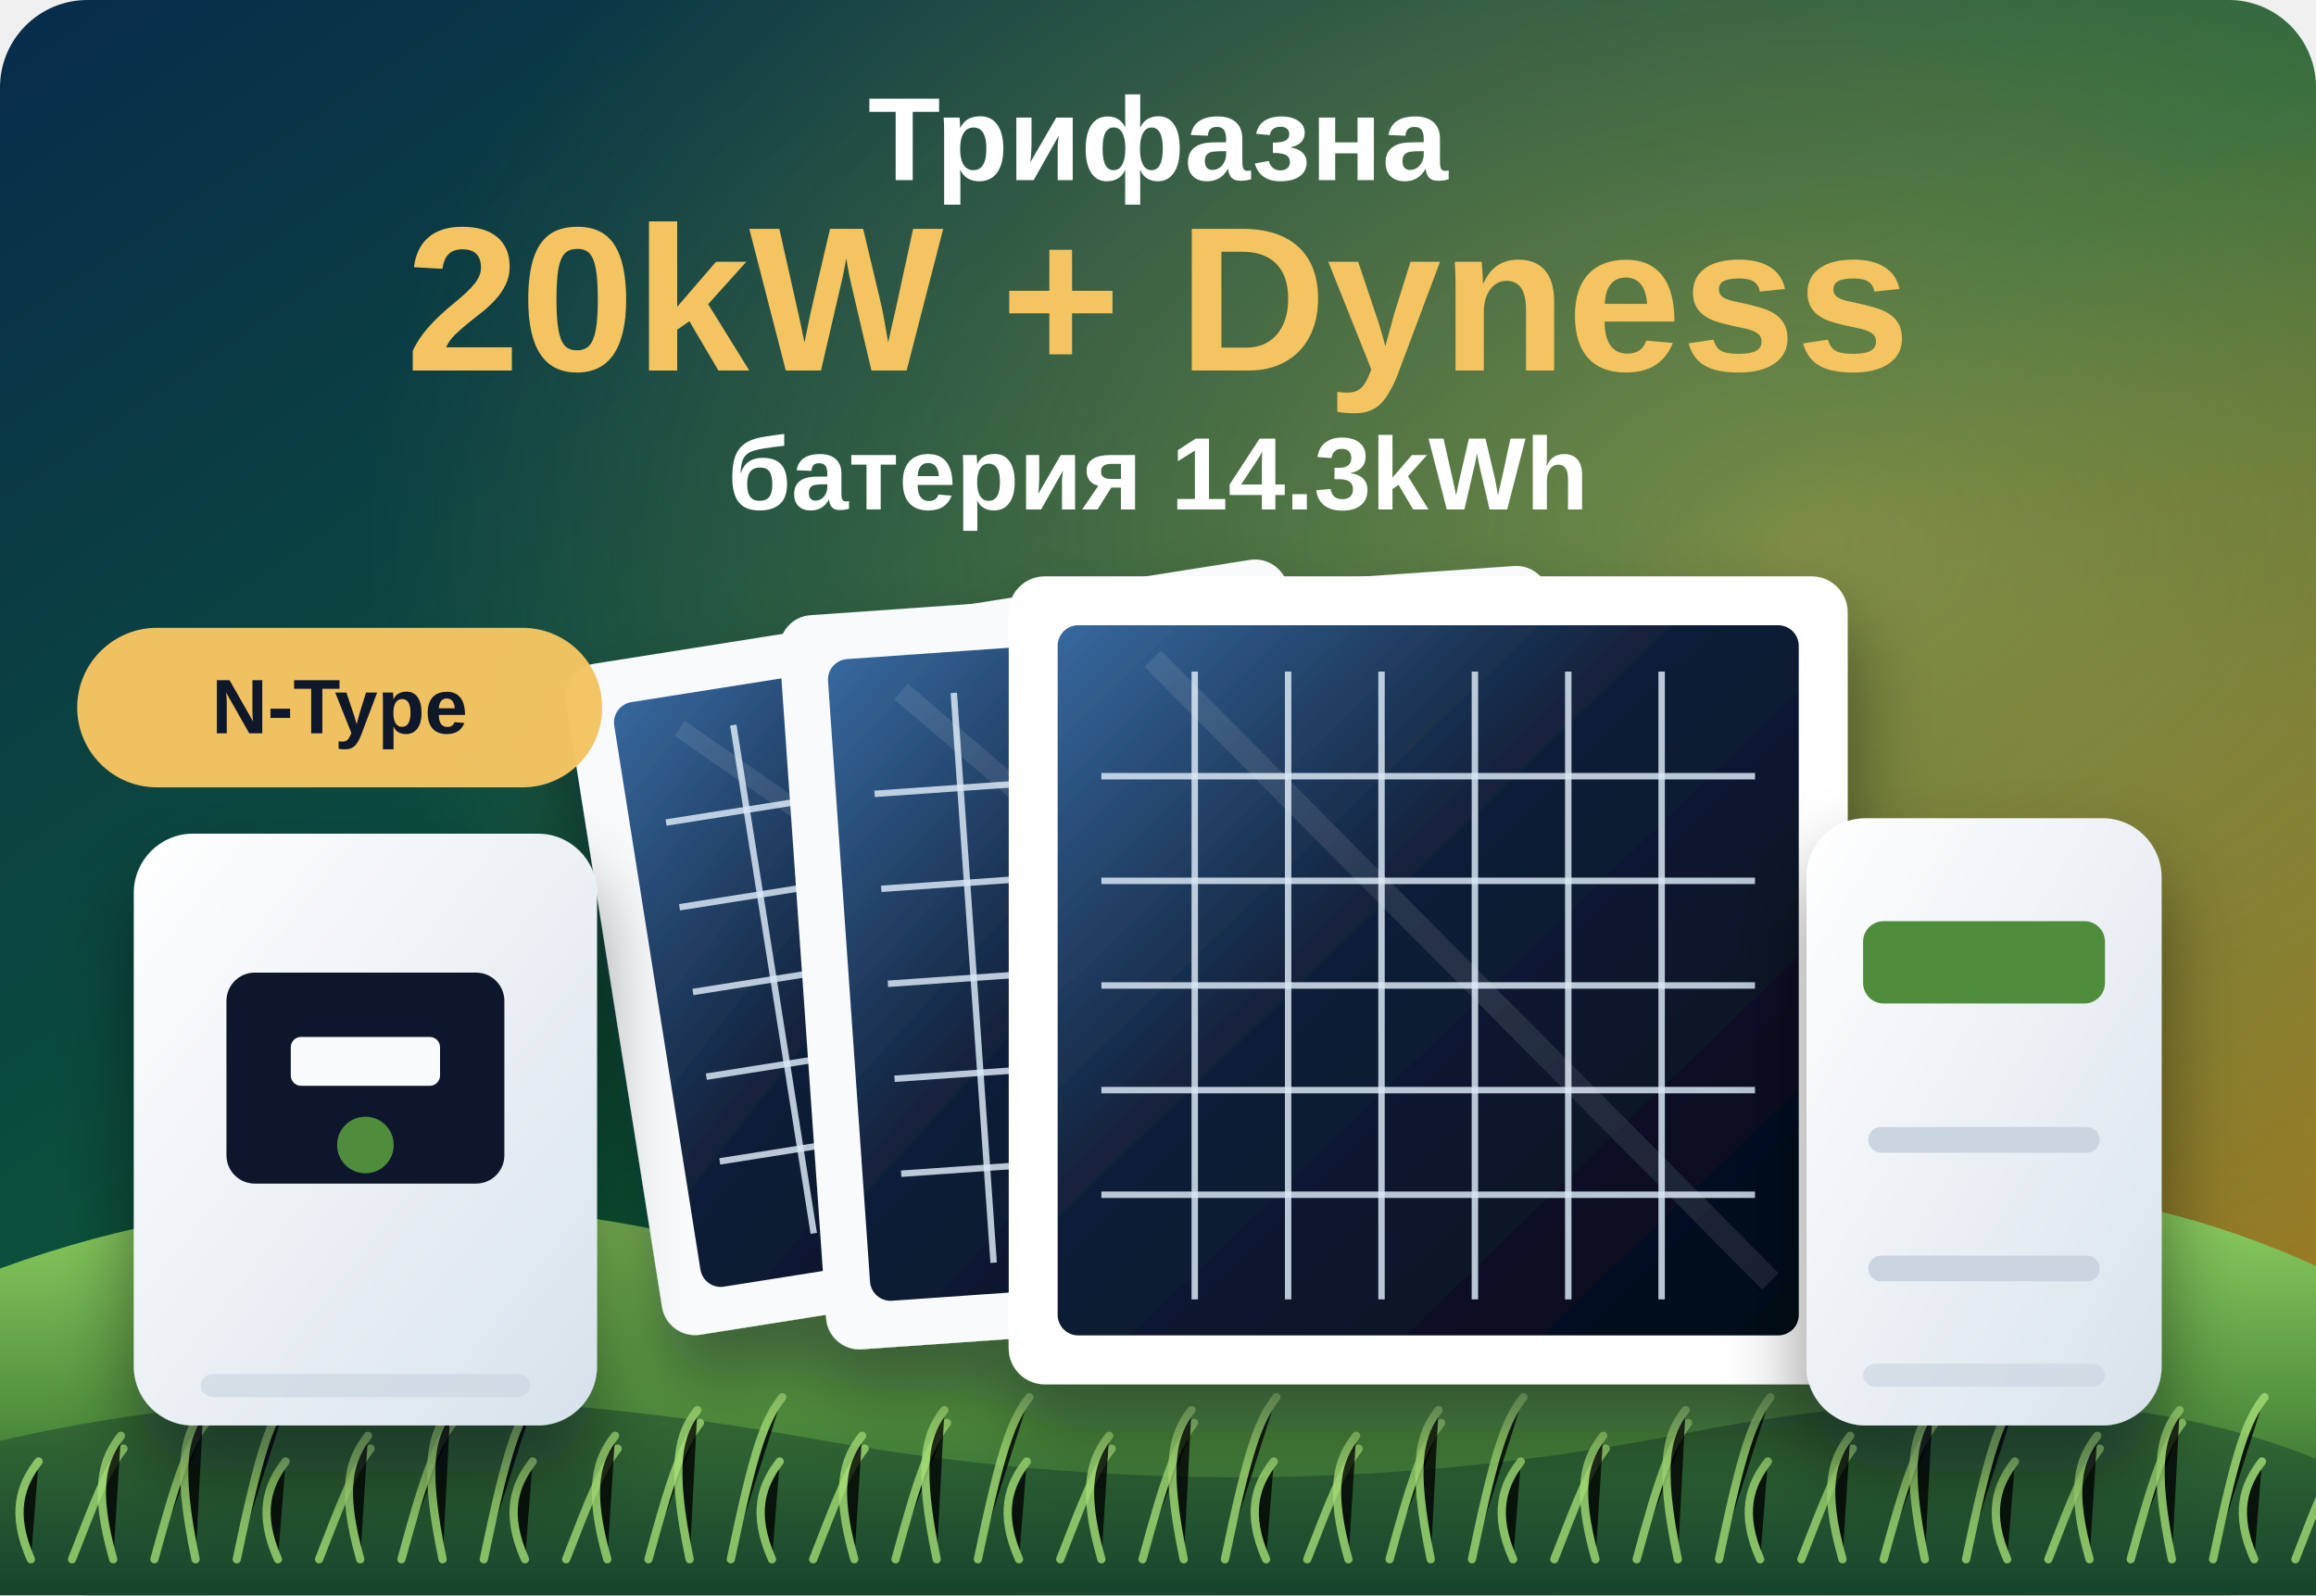
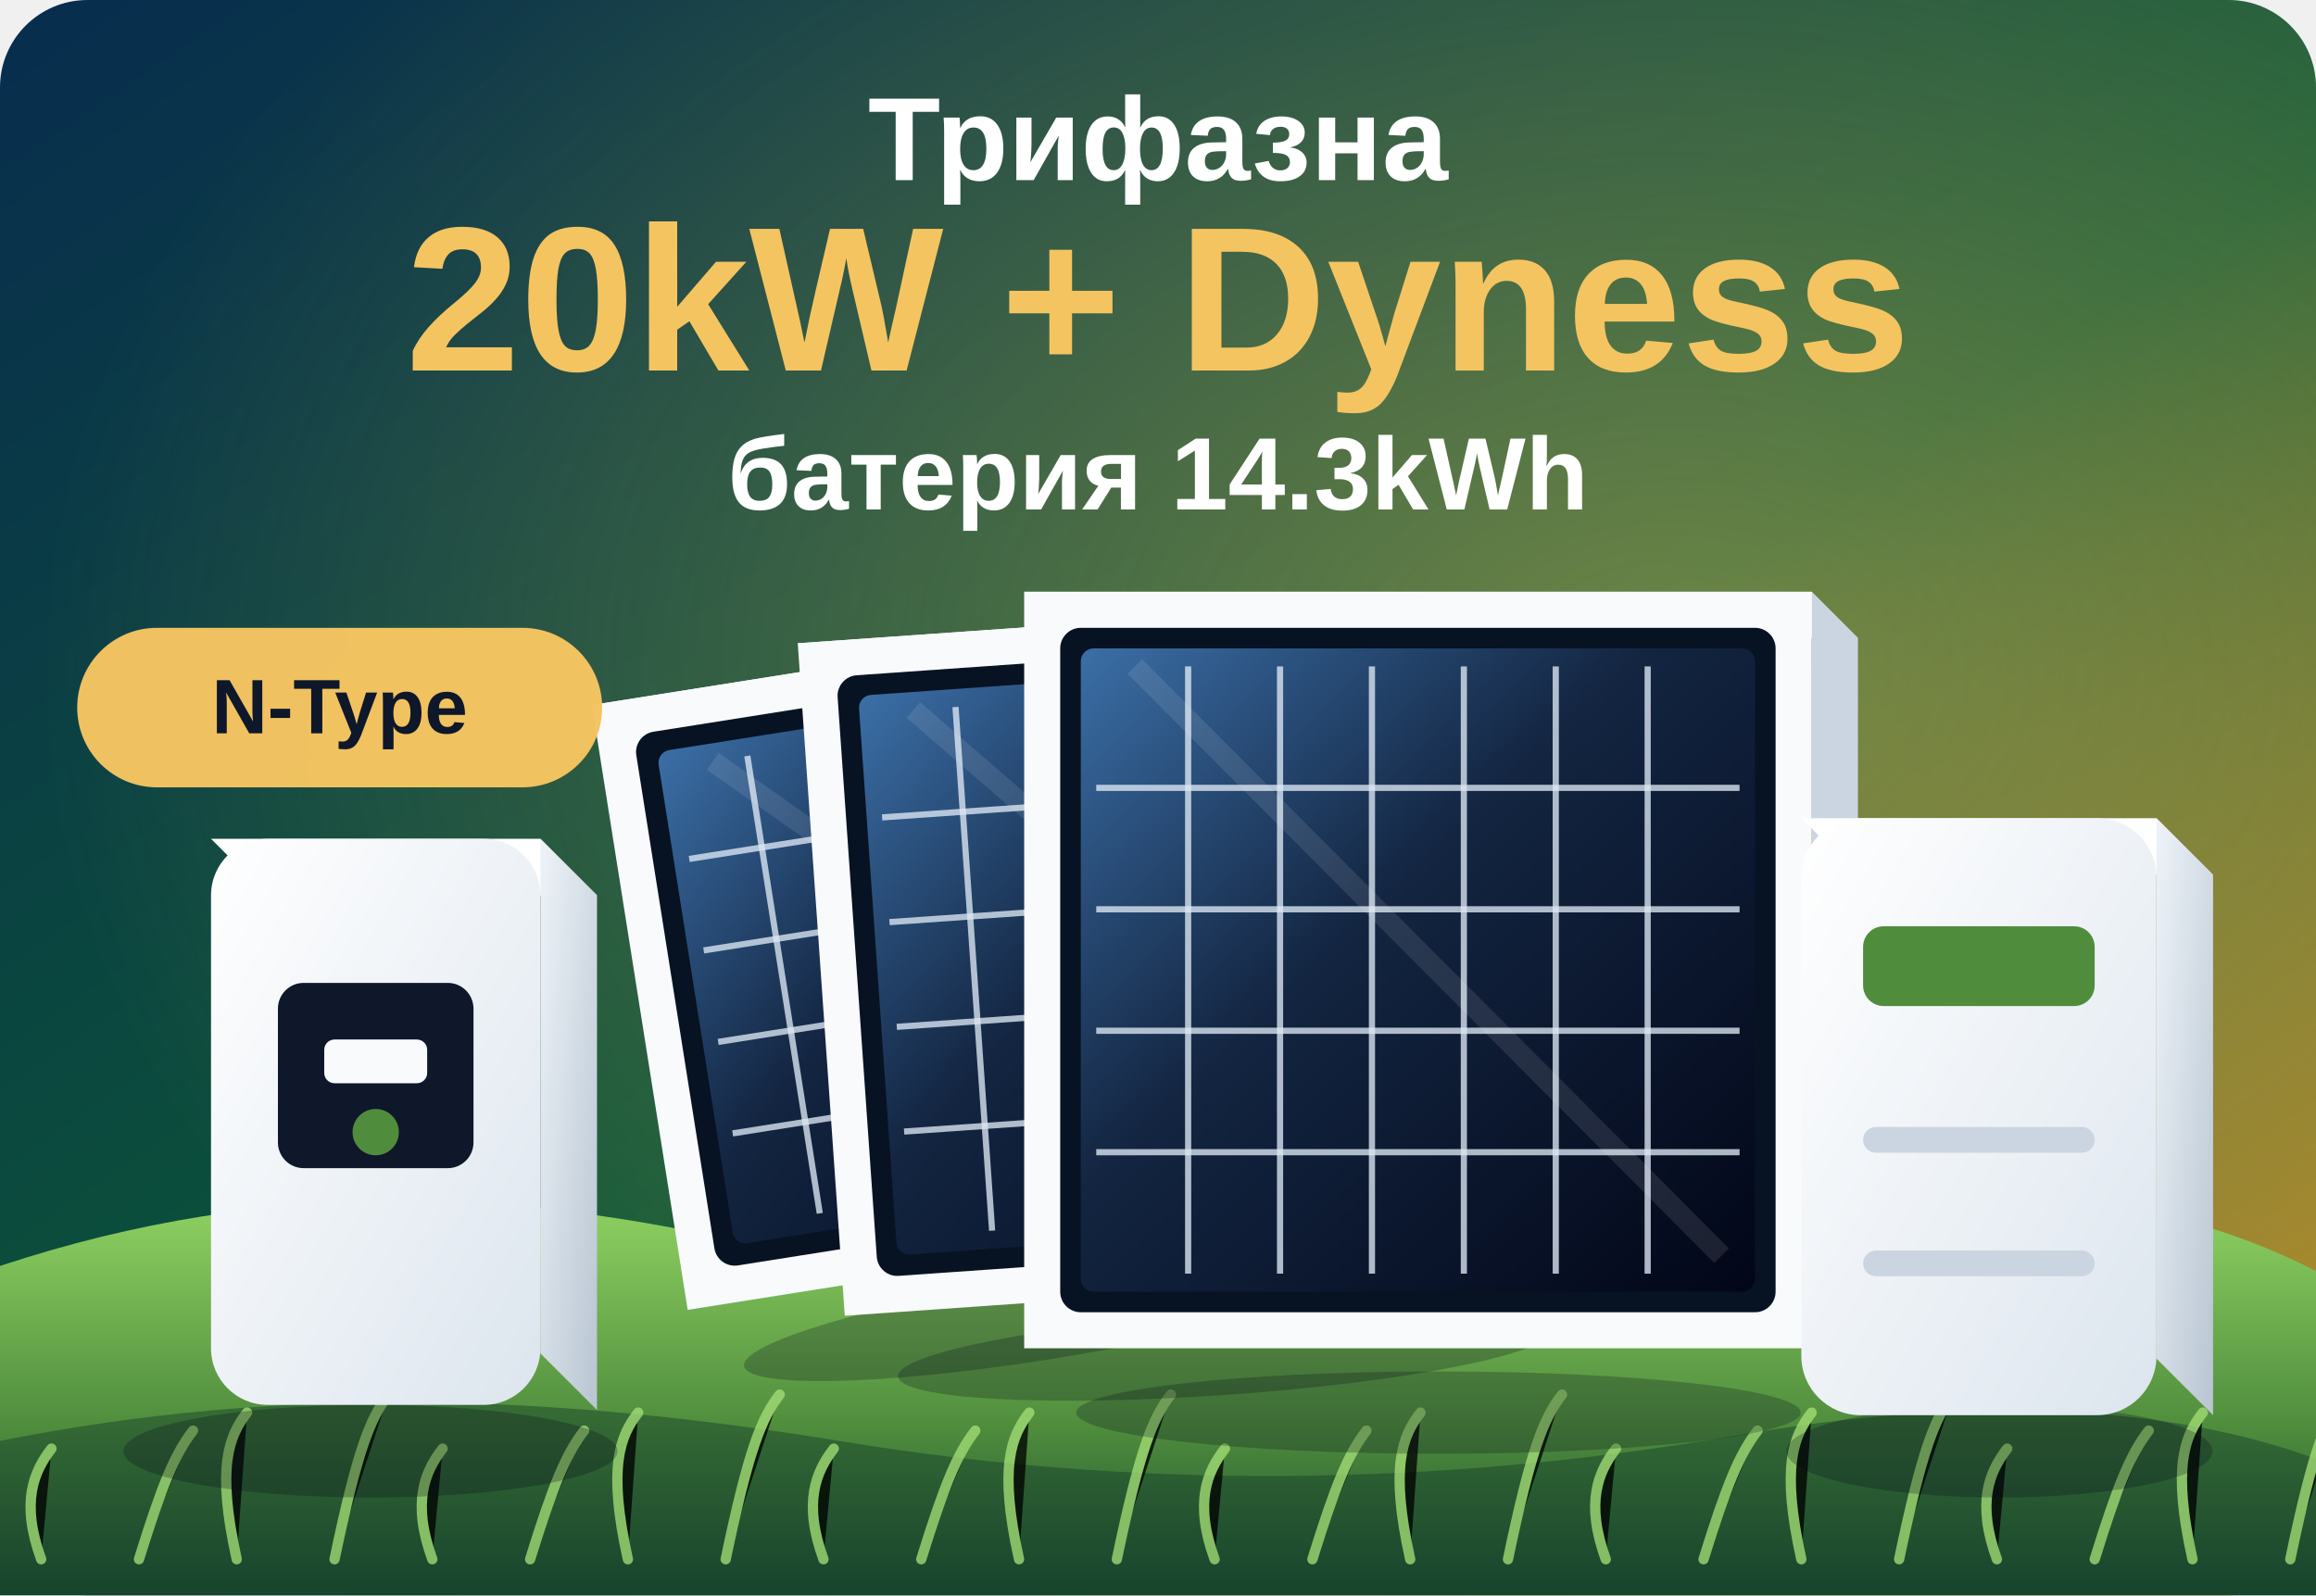
<svg xmlns="http://www.w3.org/2000/svg" width="900" height="620" viewBox="0 0 900 620" role="img" aria-label="Трифазна 20kW Dyness 14.3kWh">
  <defs>
-     <linearGradient id="sky" x1="0" y1="0" x2="1" y2="1">
-       <stop offset="0" stop-color="#082B4B" />
-       <stop offset=".52" stop-color="#0D5A38" />
-       <stop offset="1" stop-color="#B47B18" />
+     <linearGradient id="bg" x1="0" y1="0" x2="1" y2="1">
+       <stop offset="0" stop-color="#082C4E" />
+       <stop offset=".55" stop-color="#0C5836" />
+       <stop offset="1" stop-color="#C38A22" />
    </linearGradient>
-     <radialGradient id="goldGlow" cx=".78" cy=".34" r=".62">
-       <stop offset="0" stop-color="#F7C75B" stop-opacity=".45" />
-       <stop offset="1" stop-color="#F7C75B" stop-opacity="0" />
+     <radialGradient id="warm" cx=".72" cy=".42" r=".7">
+       <stop offset="0" stop-color="#F5C45E" stop-opacity=".42" />
+       <stop offset="1" stop-color="#F5C45E" stop-opacity="0" />
    </radialGradient>
-     <linearGradient id="glass" x1="0" y1="0" x2="1" y2="1">
-       <stop offset="0" stop-color="#37699F" />
-       <stop offset=".42" stop-color="#111F38" />
+     <linearGradient id="panelGlass" x1="0" y1="0" x2="1" y2="1">
+       <stop offset="0" stop-color="#3B6FA7" />
+       <stop offset=".42" stop-color="#132541" />
      <stop offset="1" stop-color="#020617" />
    </linearGradient>
-     <linearGradient id="device" x1="0" y1="0" x2="1" y2="1">
+     <linearGradient id="deviceFront" x1="0" y1="0" x2="1" y2="1">
      <stop offset="0" stop-color="#FFFFFF" />
-       <stop offset="1" stop-color="#D8E2EC" />
+       <stop offset="1" stop-color="#DCE5EE" />
+     </linearGradient>
+     <linearGradient id="deviceSide" x1="0" y1="0" x2="1" y2="1">
+       <stop offset="0" stop-color="#EEF3F8" />
+       <stop offset="1" stop-color="#B8C5D2" />
    </linearGradient>
    <linearGradient id="grass" x1="0" y1="0" x2="0" y2="1">
      <stop offset="0" stop-color="#91D363" />
      <stop offset=".58" stop-color="#4F8D3D" />
      <stop offset="1" stop-color="#17482F" />
    </linearGradient>
-     <filter id="shadow" x="-25%" y="-25%" width="150%" height="160%">
-       <feDropShadow dx="0" dy="18" stdDeviation="15" flood-color="#020617" flood-opacity=".45" />
-     </filter>
  </defs>
-   <rect width="900" height="620" rx="34" fill="url(#sky)" />
-   <rect width="900" height="620" rx="34" fill="url(#goldGlow)" />
-   <path class="offer-grass" d="M0 493c96 -35 190 -33 300 -5 125 31 219 28 333 -7 100 -31 188 -25 267 11v128H0z" fill="url(#grass)" />
-   <path class="offer-grass" d="M0 560c103 -24 208 -20 315 -1 116 21 228 20 340 -2 102 -20 184 -15 245 10v53H0z" fill="#143F2A" opacity=".48" />
-   <path d="M12 606c-8 -18 -4 -29 3 -38" stroke="#A6DF76" stroke-width="3.2" stroke-linecap="round" opacity=".78" />
-   <path d="M28 606c9 -23 13 -34 20 -43" stroke="#A6DF76" stroke-width="3.2" stroke-linecap="round" opacity=".78" />
-   <path d="M44 606c-8 -28 -4 -39 3 -48" stroke="#A6DF76" stroke-width="3.2" stroke-linecap="round" opacity=".78" />
-   <path d="M60 606c9 -33 13 -44 20 -53" stroke="#A6DF76" stroke-width="3.2" stroke-linecap="round" opacity=".78" />
-   <path d="M76 606c-8 -38 -4 -49 3 -58" stroke="#A6DF76" stroke-width="3.2" stroke-linecap="round" opacity=".78" />
-   <path d="M92 606c9 -43 13 -54 20 -63" stroke="#A6DF76" stroke-width="3.2" stroke-linecap="round" opacity=".78" />
-   <path d="M108 606c-8 -18 -4 -29 3 -38" stroke="#A6DF76" stroke-width="3.2" stroke-linecap="round" opacity=".78" />
-   <path d="M124 606c9 -23 13 -34 20 -43" stroke="#A6DF76" stroke-width="3.2" stroke-linecap="round" opacity=".78" />
-   <path d="M140 606c-8 -28 -4 -39 3 -48" stroke="#A6DF76" stroke-width="3.2" stroke-linecap="round" opacity=".78" />
-   <path d="M156 606c9 -33 13 -44 20 -53" stroke="#A6DF76" stroke-width="3.2" stroke-linecap="round" opacity=".78" />
-   <path d="M172 606c-8 -38 -4 -49 3 -58" stroke="#A6DF76" stroke-width="3.2" stroke-linecap="round" opacity=".78" />
-   <path d="M188 606c9 -43 13 -54 20 -63" stroke="#A6DF76" stroke-width="3.2" stroke-linecap="round" opacity=".78" />
-   <path d="M204 606c-8 -18 -4 -29 3 -38" stroke="#A6DF76" stroke-width="3.2" stroke-linecap="round" opacity=".78" />
-   <path d="M220 606c9 -23 13 -34 20 -43" stroke="#A6DF76" stroke-width="3.2" stroke-linecap="round" opacity=".78" />
-   <path d="M236 606c-8 -28 -4 -39 3 -48" stroke="#A6DF76" stroke-width="3.2" stroke-linecap="round" opacity=".78" />
-   <path d="M252 606c9 -33 13 -44 20 -53" stroke="#A6DF76" stroke-width="3.2" stroke-linecap="round" opacity=".78" />
-   <path d="M268 606c-8 -38 -4 -49 3 -58" stroke="#A6DF76" stroke-width="3.2" stroke-linecap="round" opacity=".78" />
-   <path d="M284 606c9 -43 13 -54 20 -63" stroke="#A6DF76" stroke-width="3.2" stroke-linecap="round" opacity=".78" />
-   <path d="M300 606c-8 -18 -4 -29 3 -38" stroke="#A6DF76" stroke-width="3.2" stroke-linecap="round" opacity=".78" />
-   <path d="M316 606c9 -23 13 -34 20 -43" stroke="#A6DF76" stroke-width="3.2" stroke-linecap="round" opacity=".78" />
-   <path d="M332 606c-8 -28 -4 -39 3 -48" stroke="#A6DF76" stroke-width="3.2" stroke-linecap="round" opacity=".78" />
-   <path d="M348 606c9 -33 13 -44 20 -53" stroke="#A6DF76" stroke-width="3.2" stroke-linecap="round" opacity=".78" />
-   <path d="M364 606c-8 -38 -4 -49 3 -58" stroke="#A6DF76" stroke-width="3.2" stroke-linecap="round" opacity=".78" />
-   <path d="M380 606c9 -43 13 -54 20 -63" stroke="#A6DF76" stroke-width="3.2" stroke-linecap="round" opacity=".78" />
-   <path d="M396 606c-8 -18 -4 -29 3 -38" stroke="#A6DF76" stroke-width="3.2" stroke-linecap="round" opacity=".78" />
-   <path d="M412 606c9 -23 13 -34 20 -43" stroke="#A6DF76" stroke-width="3.2" stroke-linecap="round" opacity=".78" />
-   <path d="M428 606c-8 -28 -4 -39 3 -48" stroke="#A6DF76" stroke-width="3.2" stroke-linecap="round" opacity=".78" />
-   <path d="M444 606c9 -33 13 -44 20 -53" stroke="#A6DF76" stroke-width="3.2" stroke-linecap="round" opacity=".78" />
-   <path d="M460 606c-8 -38 -4 -49 3 -58" stroke="#A6DF76" stroke-width="3.2" stroke-linecap="round" opacity=".78" />
-   <path d="M476 606c9 -43 13 -54 20 -63" stroke="#A6DF76" stroke-width="3.2" stroke-linecap="round" opacity=".78" />
-   <path d="M492 606c-8 -18 -4 -29 3 -38" stroke="#A6DF76" stroke-width="3.2" stroke-linecap="round" opacity=".78" />
-   <path d="M508 606c9 -23 13 -34 20 -43" stroke="#A6DF76" stroke-width="3.2" stroke-linecap="round" opacity=".78" />
-   <path d="M524 606c-8 -28 -4 -39 3 -48" stroke="#A6DF76" stroke-width="3.2" stroke-linecap="round" opacity=".78" />
-   <path d="M540 606c9 -33 13 -44 20 -53" stroke="#A6DF76" stroke-width="3.2" stroke-linecap="round" opacity=".78" />
-   <path d="M556 606c-8 -38 -4 -49 3 -58" stroke="#A6DF76" stroke-width="3.2" stroke-linecap="round" opacity=".78" />
-   <path d="M572 606c9 -43 13 -54 20 -63" stroke="#A6DF76" stroke-width="3.2" stroke-linecap="round" opacity=".78" />
-   <path d="M588 606c-8 -18 -4 -29 3 -38" stroke="#A6DF76" stroke-width="3.2" stroke-linecap="round" opacity=".78" />
-   <path d="M604 606c9 -23 13 -34 20 -43" stroke="#A6DF76" stroke-width="3.2" stroke-linecap="round" opacity=".78" />
-   <path d="M620 606c-8 -28 -4 -39 3 -48" stroke="#A6DF76" stroke-width="3.2" stroke-linecap="round" opacity=".78" />
-   <path d="M636 606c9 -33 13 -44 20 -53" stroke="#A6DF76" stroke-width="3.2" stroke-linecap="round" opacity=".78" />
-   <path d="M652 606c-8 -38 -4 -49 3 -58" stroke="#A6DF76" stroke-width="3.2" stroke-linecap="round" opacity=".78" />
-   <path d="M668 606c9 -43 13 -54 20 -63" stroke="#A6DF76" stroke-width="3.2" stroke-linecap="round" opacity=".78" />
-   <path d="M684 606c-8 -18 -4 -29 3 -38" stroke="#A6DF76" stroke-width="3.2" stroke-linecap="round" opacity=".78" />
-   <path d="M700 606c9 -23 13 -34 20 -43" stroke="#A6DF76" stroke-width="3.2" stroke-linecap="round" opacity=".78" />
-   <path d="M716 606c-8 -28 -4 -39 3 -48" stroke="#A6DF76" stroke-width="3.2" stroke-linecap="round" opacity=".78" />
-   <path d="M732 606c9 -33 13 -44 20 -53" stroke="#A6DF76" stroke-width="3.2" stroke-linecap="round" opacity=".78" />
-   <path d="M748 606c-8 -38 -4 -49 3 -58" stroke="#A6DF76" stroke-width="3.2" stroke-linecap="round" opacity=".78" />
-   <path d="M764 606c9 -43 13 -54 20 -63" stroke="#A6DF76" stroke-width="3.2" stroke-linecap="round" opacity=".78" />
-   <path d="M780 606c-8 -18 -4 -29 3 -38" stroke="#A6DF76" stroke-width="3.2" stroke-linecap="round" opacity=".78" />
-   <path d="M796 606c9 -23 13 -34 20 -43" stroke="#A6DF76" stroke-width="3.2" stroke-linecap="round" opacity=".78" />
-   <path d="M812 606c-8 -28 -4 -39 3 -48" stroke="#A6DF76" stroke-width="3.2" stroke-linecap="round" opacity=".78" />
-   <path d="M828 606c9 -33 13 -44 20 -53" stroke="#A6DF76" stroke-width="3.2" stroke-linecap="round" opacity=".78" />
-   <path d="M844 606c-8 -38 -4 -49 3 -58" stroke="#A6DF76" stroke-width="3.2" stroke-linecap="round" opacity=".78" />
-   <path d="M860 606c9 -43 13 -54 20 -63" stroke="#A6DF76" stroke-width="3.2" stroke-linecap="round" opacity=".78" />
-   <path d="M876 606c-8 -18 -4 -29 3 -38" stroke="#A6DF76" stroke-width="3.2" stroke-linecap="round" opacity=".78" />
-   <path d="M892 606c9 -23 13 -34 20 -43" stroke="#A6DF76" stroke-width="3.2" stroke-linecap="round" opacity=".78" />
-   <path d="M908 606c-8 -28 -4 -39 3 -48" stroke="#A6DF76" stroke-width="3.2" stroke-linecap="round" opacity=".78" />
-   <path d="M924 606c9 -33 13 -44 20 -53" stroke="#A6DF76" stroke-width="3.2" stroke-linecap="round" opacity=".78" />
+   <rect width="900" height="620" rx="34" fill="url(#bg)" />
+   <rect width="900" height="620" rx="34" fill="url(#warm)" />
+   <path class="offer-grass" d="M0 492c106 -35 204 -31 310 -4 118 29 219 29 337 -5 102 -29 187 -23 253 11v126H0z" fill="url(#grass)" />
+   <path class="offer-grass" d="M0 560c110 -22 216 -18 326 0 115 19 232 18 348 -2 92 -16 169 -12 226 9v53H0z" fill="#143F2A" opacity=".48" />
+   <path d="M16 606c-8 -22 -3 -34 4 -43" stroke="#A6DF76" stroke-width="4" stroke-linecap="round" opacity=".76" />
+   <path d="M54 606c9 -29 14 -41 21 -50" stroke="#A6DF76" stroke-width="4" stroke-linecap="round" opacity=".76" />
+   <path d="M92 606c-8 -36 -3 -48 4 -57" stroke="#A6DF76" stroke-width="4" stroke-linecap="round" opacity=".76" />
+   <path d="M130 606c9 -43 14 -55 21 -64" stroke="#A6DF76" stroke-width="4" stroke-linecap="round" opacity=".76" />
+   <path d="M168 606c-8 -22 -3 -34 4 -43" stroke="#A6DF76" stroke-width="4" stroke-linecap="round" opacity=".76" />
+   <path d="M206 606c9 -29 14 -41 21 -50" stroke="#A6DF76" stroke-width="4" stroke-linecap="round" opacity=".76" />
+   <path d="M244 606c-8 -36 -3 -48 4 -57" stroke="#A6DF76" stroke-width="4" stroke-linecap="round" opacity=".76" />
+   <path d="M282 606c9 -43 14 -55 21 -64" stroke="#A6DF76" stroke-width="4" stroke-linecap="round" opacity=".76" />
+   <path d="M320 606c-8 -22 -3 -34 4 -43" stroke="#A6DF76" stroke-width="4" stroke-linecap="round" opacity=".76" />
+   <path d="M358 606c9 -29 14 -41 21 -50" stroke="#A6DF76" stroke-width="4" stroke-linecap="round" opacity=".76" />
+   <path d="M396 606c-8 -36 -3 -48 4 -57" stroke="#A6DF76" stroke-width="4" stroke-linecap="round" opacity=".76" />
+   <path d="M434 606c9 -43 14 -55 21 -64" stroke="#A6DF76" stroke-width="4" stroke-linecap="round" opacity=".76" />
+   <path d="M472 606c-8 -22 -3 -34 4 -43" stroke="#A6DF76" stroke-width="4" stroke-linecap="round" opacity=".76" />
+   <path d="M510 606c9 -29 14 -41 21 -50" stroke="#A6DF76" stroke-width="4" stroke-linecap="round" opacity=".76" />
+   <path d="M548 606c-8 -36 -3 -48 4 -57" stroke="#A6DF76" stroke-width="4" stroke-linecap="round" opacity=".76" />
+   <path d="M586 606c9 -43 14 -55 21 -64" stroke="#A6DF76" stroke-width="4" stroke-linecap="round" opacity=".76" />
+   <path d="M624 606c-8 -22 -3 -34 4 -43" stroke="#A6DF76" stroke-width="4" stroke-linecap="round" opacity=".76" />
+   <path d="M662 606c9 -29 14 -41 21 -50" stroke="#A6DF76" stroke-width="4" stroke-linecap="round" opacity=".76" />
+   <path d="M700 606c-8 -36 -3 -48 4 -57" stroke="#A6DF76" stroke-width="4" stroke-linecap="round" opacity=".76" />
+   <path d="M738 606c9 -43 14 -55 21 -64" stroke="#A6DF76" stroke-width="4" stroke-linecap="round" opacity=".76" />
+   <path d="M776 606c-8 -22 -3 -34 4 -43" stroke="#A6DF76" stroke-width="4" stroke-linecap="round" opacity=".76" />
+   <path d="M814 606c9 -29 14 -41 21 -50" stroke="#A6DF76" stroke-width="4" stroke-linecap="round" opacity=".76" />
+   <path d="M852 606c-8 -36 -3 -48 4 -57" stroke="#A6DF76" stroke-width="4" stroke-linecap="round" opacity=".76" />
+   <path d="M890 606c9 -43 14 -55 21 -64" stroke="#A6DF76" stroke-width="4" stroke-linecap="round" opacity=".76" />
  <g font-family="Arial, sans-serif" text-anchor="middle">
    <text x="450" y="70" font-size="46" font-weight="900" fill="#FFFFFF">Трифазна</text>
    <text x="450" y="144" font-size="80" font-weight="900" fill="#F4C461">20kW + Dyness</text>
    <text x="450" y="198" font-size="40" font-weight="900" fill="#FFFFFF">батерия 14.3kWh</text>
  </g>
-   <g class="solar-module" filter="url(#shadow)">
-     <g transform="translate(218 260) rotate(-9)">
-       <rect width="284" height="264" rx="13" fill="#F8FAFC" />
-       <rect x="17" y="17" width="250" height="230" rx="8" fill="url(#glass)" />
-       <line x1="62.714" y1="32" x2="62.714" y2="232" stroke="#D9E7F5" stroke-width="2.5" opacity=".84" />
-       <line x1="94.429" y1="32" x2="94.429" y2="232" stroke="#D9E7F5" stroke-width="2.5" opacity=".84" />
-       <line x1="126.143" y1="32" x2="126.143" y2="232" stroke="#D9E7F5" stroke-width="2.5" opacity=".84" />
-       <line x1="157.857" y1="32" x2="157.857" y2="232" stroke="#D9E7F5" stroke-width="2.5" opacity=".84" />
-       <line x1="189.571" y1="32" x2="189.571" y2="232" stroke="#D9E7F5" stroke-width="2.5" opacity=".84" />
-       <line x1="221.286" y1="32" x2="221.286" y2="232" stroke="#D9E7F5" stroke-width="2.5" opacity=".84" />
-       <line x1="31" y1="65.333" x2="253" y2="65.333" stroke="#D9E7F5" stroke-width="2.5" opacity=".84" />
-       <line x1="31" y1="98.667" x2="253" y2="98.667" stroke="#D9E7F5" stroke-width="2.5" opacity=".84" />
-       <line x1="31" y1="132" x2="253" y2="132" stroke="#D9E7F5" stroke-width="2.5" opacity=".84" />
-       <line x1="31" y1="165.333" x2="253" y2="165.333" stroke="#D9E7F5" stroke-width="2.5" opacity=".84" />
-       <line x1="31" y1="198.667" x2="253" y2="198.667" stroke="#D9E7F5" stroke-width="2.5" opacity=".84" />
-       <path d="M42 30L248 228" stroke="#FFFFFF" stroke-width="7" opacity=".1" />
+   <g class="solar-module">
+     <g class="panel-3d" transform="translate(230 274) rotate(-9)">
+       <ellipse cx="136" cy="263" rx="117.76" ry="16" fill="#020617" opacity=".24" />
+       <polygon points="18,18 274,18 256,0 0,0" fill="#FFFFFF" />
+       <polygon points="256,0 274,18 274,256 256,238" fill="#CBD5E1" />
+       <polygon points="0,0 256,0 256,238 0,238" fill="#F8FAFC" />
+       <rect x="14" y="14" width="228" height="210" rx="8" fill="#071322" />
+       <rect x="22" y="22" width="212" height="194" rx="5" fill="url(#panelGlass)" />
+       <line x1="56.571" y1="29" x2="56.571" y2="209" stroke="#DCE8F4" stroke-width="2.4" opacity=".78" />
+       <line x1="85.143" y1="29" x2="85.143" y2="209" stroke="#DCE8F4" stroke-width="2.4" opacity=".78" />
+       <line x1="113.714" y1="29" x2="113.714" y2="209" stroke="#DCE8F4" stroke-width="2.4" opacity=".78" />
+       <line x1="142.286" y1="29" x2="142.286" y2="209" stroke="#DCE8F4" stroke-width="2.4" opacity=".78" />
+       <line x1="170.857" y1="29" x2="170.857" y2="209" stroke="#DCE8F4" stroke-width="2.4" opacity=".78" />
+       <line x1="199.429" y1="29" x2="199.429" y2="209" stroke="#DCE8F4" stroke-width="2.4" opacity=".78" />
+       <line x1="28" y1="65" x2="228" y2="65" stroke="#DCE8F4" stroke-width="2.4" opacity=".78" />
+       <line x1="28" y1="101" x2="228" y2="101" stroke="#DCE8F4" stroke-width="2.4" opacity=".78" />
+       <line x1="28" y1="137" x2="228" y2="137" stroke="#DCE8F4" stroke-width="2.4" opacity=".78" />
+       <line x1="28" y1="173" x2="228" y2="173" stroke="#DCE8F4" stroke-width="2.4" opacity=".78" />
+       <path d="M43 29L221 202" stroke="#FFFFFF" stroke-width="8" opacity=".1" />
    </g>
-     <g transform="translate(302 240) rotate(-4)">
-       <rect width="300" height="286" rx="13" fill="#F8FAFC" />
-       <rect x="18" y="18" width="264" height="250" rx="8" fill="url(#glass)" />
-       <line x1="66.429" y1="34" x2="66.429" y2="256" stroke="#D9E7F5" stroke-width="2.5" opacity=".84" />
-       <line x1="99.857" y1="34" x2="99.857" y2="256" stroke="#D9E7F5" stroke-width="2.5" opacity=".84" />
-       <line x1="133.286" y1="34" x2="133.286" y2="256" stroke="#D9E7F5" stroke-width="2.5" opacity=".84" />
-       <line x1="166.714" y1="34" x2="166.714" y2="256" stroke="#D9E7F5" stroke-width="2.5" opacity=".84" />
-       <line x1="200.143" y1="34" x2="200.143" y2="256" stroke="#D9E7F5" stroke-width="2.5" opacity=".84" />
-       <line x1="233.571" y1="34" x2="233.571" y2="256" stroke="#D9E7F5" stroke-width="2.5" opacity=".84" />
-       <line x1="33" y1="71" x2="267" y2="71" stroke="#D9E7F5" stroke-width="2.5" opacity=".84" />
-       <line x1="33" y1="108" x2="267" y2="108" stroke="#D9E7F5" stroke-width="2.5" opacity=".84" />
-       <line x1="33" y1="145" x2="267" y2="145" stroke="#D9E7F5" stroke-width="2.5" opacity=".84" />
-       <line x1="33" y1="182" x2="267" y2="182" stroke="#D9E7F5" stroke-width="2.5" opacity=".84" />
-       <line x1="33" y1="219" x2="267" y2="219" stroke="#D9E7F5" stroke-width="2.5" opacity=".84" />
-       <path d="M46 32L263 246" stroke="#FFFFFF" stroke-width="8" opacity=".1" />
+     <g class="panel-3d" transform="translate(310 250) rotate(-4)">
+       <ellipse cx="146" cy="287" rx="126.96" ry="16" fill="#020617" opacity=".24" />
+       <polygon points="18,18 294,18 276,0 0,0" fill="#FFFFFF" />
+       <polygon points="276,0 294,18 294,280 276,262" fill="#CBD5E1" />
+       <polygon points="0,0 276,0 276,262 0,262" fill="#F8FAFC" />
+       <rect x="14" y="14" width="248" height="234" rx="8" fill="#071322" />
+       <rect x="22" y="22" width="232" height="218" rx="5" fill="url(#panelGlass)" />
+       <line x1="59.429" y1="29" x2="59.429" y2="233" stroke="#DCE8F4" stroke-width="2.4" opacity=".78" />
+       <line x1="90.857" y1="29" x2="90.857" y2="233" stroke="#DCE8F4" stroke-width="2.4" opacity=".78" />
+       <line x1="122.286" y1="29" x2="122.286" y2="233" stroke="#DCE8F4" stroke-width="2.4" opacity=".78" />
+       <line x1="153.714" y1="29" x2="153.714" y2="233" stroke="#DCE8F4" stroke-width="2.4" opacity=".78" />
+       <line x1="185.143" y1="29" x2="185.143" y2="233" stroke="#DCE8F4" stroke-width="2.4" opacity=".78" />
+       <line x1="216.571" y1="29" x2="216.571" y2="233" stroke="#DCE8F4" stroke-width="2.4" opacity=".78" />
+       <line x1="28" y1="69.8" x2="248" y2="69.8" stroke="#DCE8F4" stroke-width="2.4" opacity=".78" />
+       <line x1="28" y1="110.6" x2="248" y2="110.6" stroke="#DCE8F4" stroke-width="2.4" opacity=".78" />
+       <line x1="28" y1="151.4" x2="248" y2="151.4" stroke="#DCE8F4" stroke-width="2.4" opacity=".78" />
+       <line x1="28" y1="192.2" x2="248" y2="192.2" stroke="#DCE8F4" stroke-width="2.4" opacity=".78" />
+       <path d="M43 29L241 226" stroke="#FFFFFF" stroke-width="8" opacity=".1" />
    </g>
-     <g transform="translate(392 224)">
-       <rect width="326" height="314" rx="14" fill="#FFFFFF" />
-       <rect x="19" y="19" width="288" height="276" rx="8" fill="url(#glass)" />
-       <line x1="72.286" y1="37" x2="72.286" y2="281" stroke="#D9E7F5" stroke-width="2.5" opacity=".84" />
-       <line x1="108.571" y1="37" x2="108.571" y2="281" stroke="#D9E7F5" stroke-width="2.5" opacity=".84" />
-       <line x1="144.857" y1="37" x2="144.857" y2="281" stroke="#D9E7F5" stroke-width="2.5" opacity=".84" />
-       <line x1="181.143" y1="37" x2="181.143" y2="281" stroke="#D9E7F5" stroke-width="2.5" opacity=".84" />
-       <line x1="217.429" y1="37" x2="217.429" y2="281" stroke="#D9E7F5" stroke-width="2.5" opacity=".84" />
-       <line x1="253.714" y1="37" x2="253.714" y2="281" stroke="#D9E7F5" stroke-width="2.5" opacity=".84" />
-       <line x1="36" y1="77.667" x2="290" y2="77.667" stroke="#D9E7F5" stroke-width="2.5" opacity=".84" />
-       <line x1="36" y1="118.333" x2="290" y2="118.333" stroke="#D9E7F5" stroke-width="2.5" opacity=".84" />
-       <line x1="36" y1="159" x2="290" y2="159" stroke="#D9E7F5" stroke-width="2.5" opacity=".84" />
-       <line x1="36" y1="199.667" x2="290" y2="199.667" stroke="#D9E7F5" stroke-width="2.5" opacity=".84" />
-       <line x1="36" y1="240.333" x2="290" y2="240.333" stroke="#D9E7F5" stroke-width="2.5" opacity=".84" />
-       <path d="M56 32L296 274" stroke="#FFFFFF" stroke-width="9" opacity=".1" />
+     <g class="panel-3d" transform="translate(398 230) rotate(0)">
+       <ellipse cx="161" cy="319" rx="140.76" ry="16" fill="#020617" opacity=".24" />
+       <polygon points="18,18 324,18 306,0 0,0" fill="#FFFFFF" />
+       <polygon points="306,0 324,18 324,312 306,294" fill="#CBD5E1" />
+       <polygon points="0,0 306,0 306,294 0,294" fill="#F8FAFC" />
+       <rect x="14" y="14" width="278" height="266" rx="8" fill="#071322" />
+       <rect x="22" y="22" width="262" height="250" rx="5" fill="url(#panelGlass)" />
+       <line x1="63.714" y1="29" x2="63.714" y2="265" stroke="#DCE8F4" stroke-width="2.4" opacity=".78" />
+       <line x1="99.429" y1="29" x2="99.429" y2="265" stroke="#DCE8F4" stroke-width="2.4" opacity=".78" />
+       <line x1="135.143" y1="29" x2="135.143" y2="265" stroke="#DCE8F4" stroke-width="2.4" opacity=".78" />
+       <line x1="170.857" y1="29" x2="170.857" y2="265" stroke="#DCE8F4" stroke-width="2.4" opacity=".78" />
+       <line x1="206.571" y1="29" x2="206.571" y2="265" stroke="#DCE8F4" stroke-width="2.4" opacity=".78" />
+       <line x1="242.286" y1="29" x2="242.286" y2="265" stroke="#DCE8F4" stroke-width="2.4" opacity=".78" />
+       <line x1="28" y1="76.2" x2="278" y2="76.2" stroke="#DCE8F4" stroke-width="2.4" opacity=".78" />
+       <line x1="28" y1="123.4" x2="278" y2="123.4" stroke="#DCE8F4" stroke-width="2.4" opacity=".78" />
+       <line x1="28" y1="170.6" x2="278" y2="170.6" stroke="#DCE8F4" stroke-width="2.4" opacity=".78" />
+       <line x1="28" y1="217.8" x2="278" y2="217.8" stroke="#DCE8F4" stroke-width="2.4" opacity=".78" />
+       <path d="M43 29L271 258" stroke="#FFFFFF" stroke-width="8" opacity=".1" />
    </g>
  </g>
-   <g class="hero-product" filter="url(#shadow)">
-     <rect x="52" y="324" width="180" height="230" rx="23" fill="url(#device)" />
-     <rect x="88" y="378" width="108" height="82" rx="11" fill="#0F172A" />
-     <rect x="113" y="403" width="58" height="19" rx="4" fill="#F8FAFC" />
-     <circle cx="142" cy="445" r="11" fill="#4F8D3D" />
-     <rect x="78" y="534" width="128" height="9" rx="5" fill="#CBD5E1" opacity=".65" />
+   <g class="hero-product">
+     <g class="inverter-3d">
+       <ellipse cx="144" cy="564" rx="96" ry="18" fill="#020617" opacity=".26" />
+       <polygon points="82,326 210,326 232,348 104,348" fill="#FFFFFF" />
+       <polygon points="210,326 232,348 232,548 210,526" fill="url(#deviceSide)" />
+       <rect x="82" y="326" width="128" height="220" rx="22" fill="url(#deviceFront)" />
+       <rect x="108" y="382" width="76" height="72" rx="10" fill="#0F172A" />
+       <rect x="126" y="404" width="40" height="17" rx="4" fill="#F8FAFC" />
+       <circle cx="146" cy="440" r="9" fill="#4F8D3D" />
+     </g>
  </g>
-   <g class="hero-product" filter="url(#shadow)">
-     <rect x="702" y="318" width="138" height="236" rx="23" fill="url(#device)" />
-     <rect x="724" y="358" width="94" height="32" rx="8" fill="#4F8D3D" />
-     <rect x="726" y="438" width="90" height="10" rx="5" fill="#CBD5E1" />
-     <rect x="726" y="488" width="90" height="10" rx="5" fill="#CBD5E1" />
-     <rect x="724" y="530" width="94" height="9" rx="5" fill="#CBD5E1" opacity=".65" />
+   <g class="hero-product">
+     <g class="battery-3d">
+       <ellipse cx="777" cy="564" rx="82.8" ry="18" fill="#020617" opacity=".24" />
+       <polygon points="700,318 838,318 860,340 722,340" fill="#FFFFFF" />
+       <polygon points="838,318 860,340 860,550 838,528" fill="url(#deviceSide)" />
+       <rect x="700" y="318" width="138" height="232" rx="23" fill="url(#deviceFront)" />
+       <rect x="724" y="360" width="90" height="31" rx="8" fill="#4F8D3D" />
+       <rect x="724" y="438" width="90" height="10" rx="5" fill="#CBD5E1" />
+       <rect x="724" y="486" width="90" height="10" rx="5" fill="#CBD5E1" />
+     </g>
  </g>
  <g transform="translate(30 244)">
    <rect width="204" height="62" rx="31" fill="#F4C461" opacity=".98" />
    <text x="102" y="41" text-anchor="middle" font-family="Arial, sans-serif" font-size="30" font-weight="900" fill="#0F172A">N-Type</text>
  </g>
</svg>
